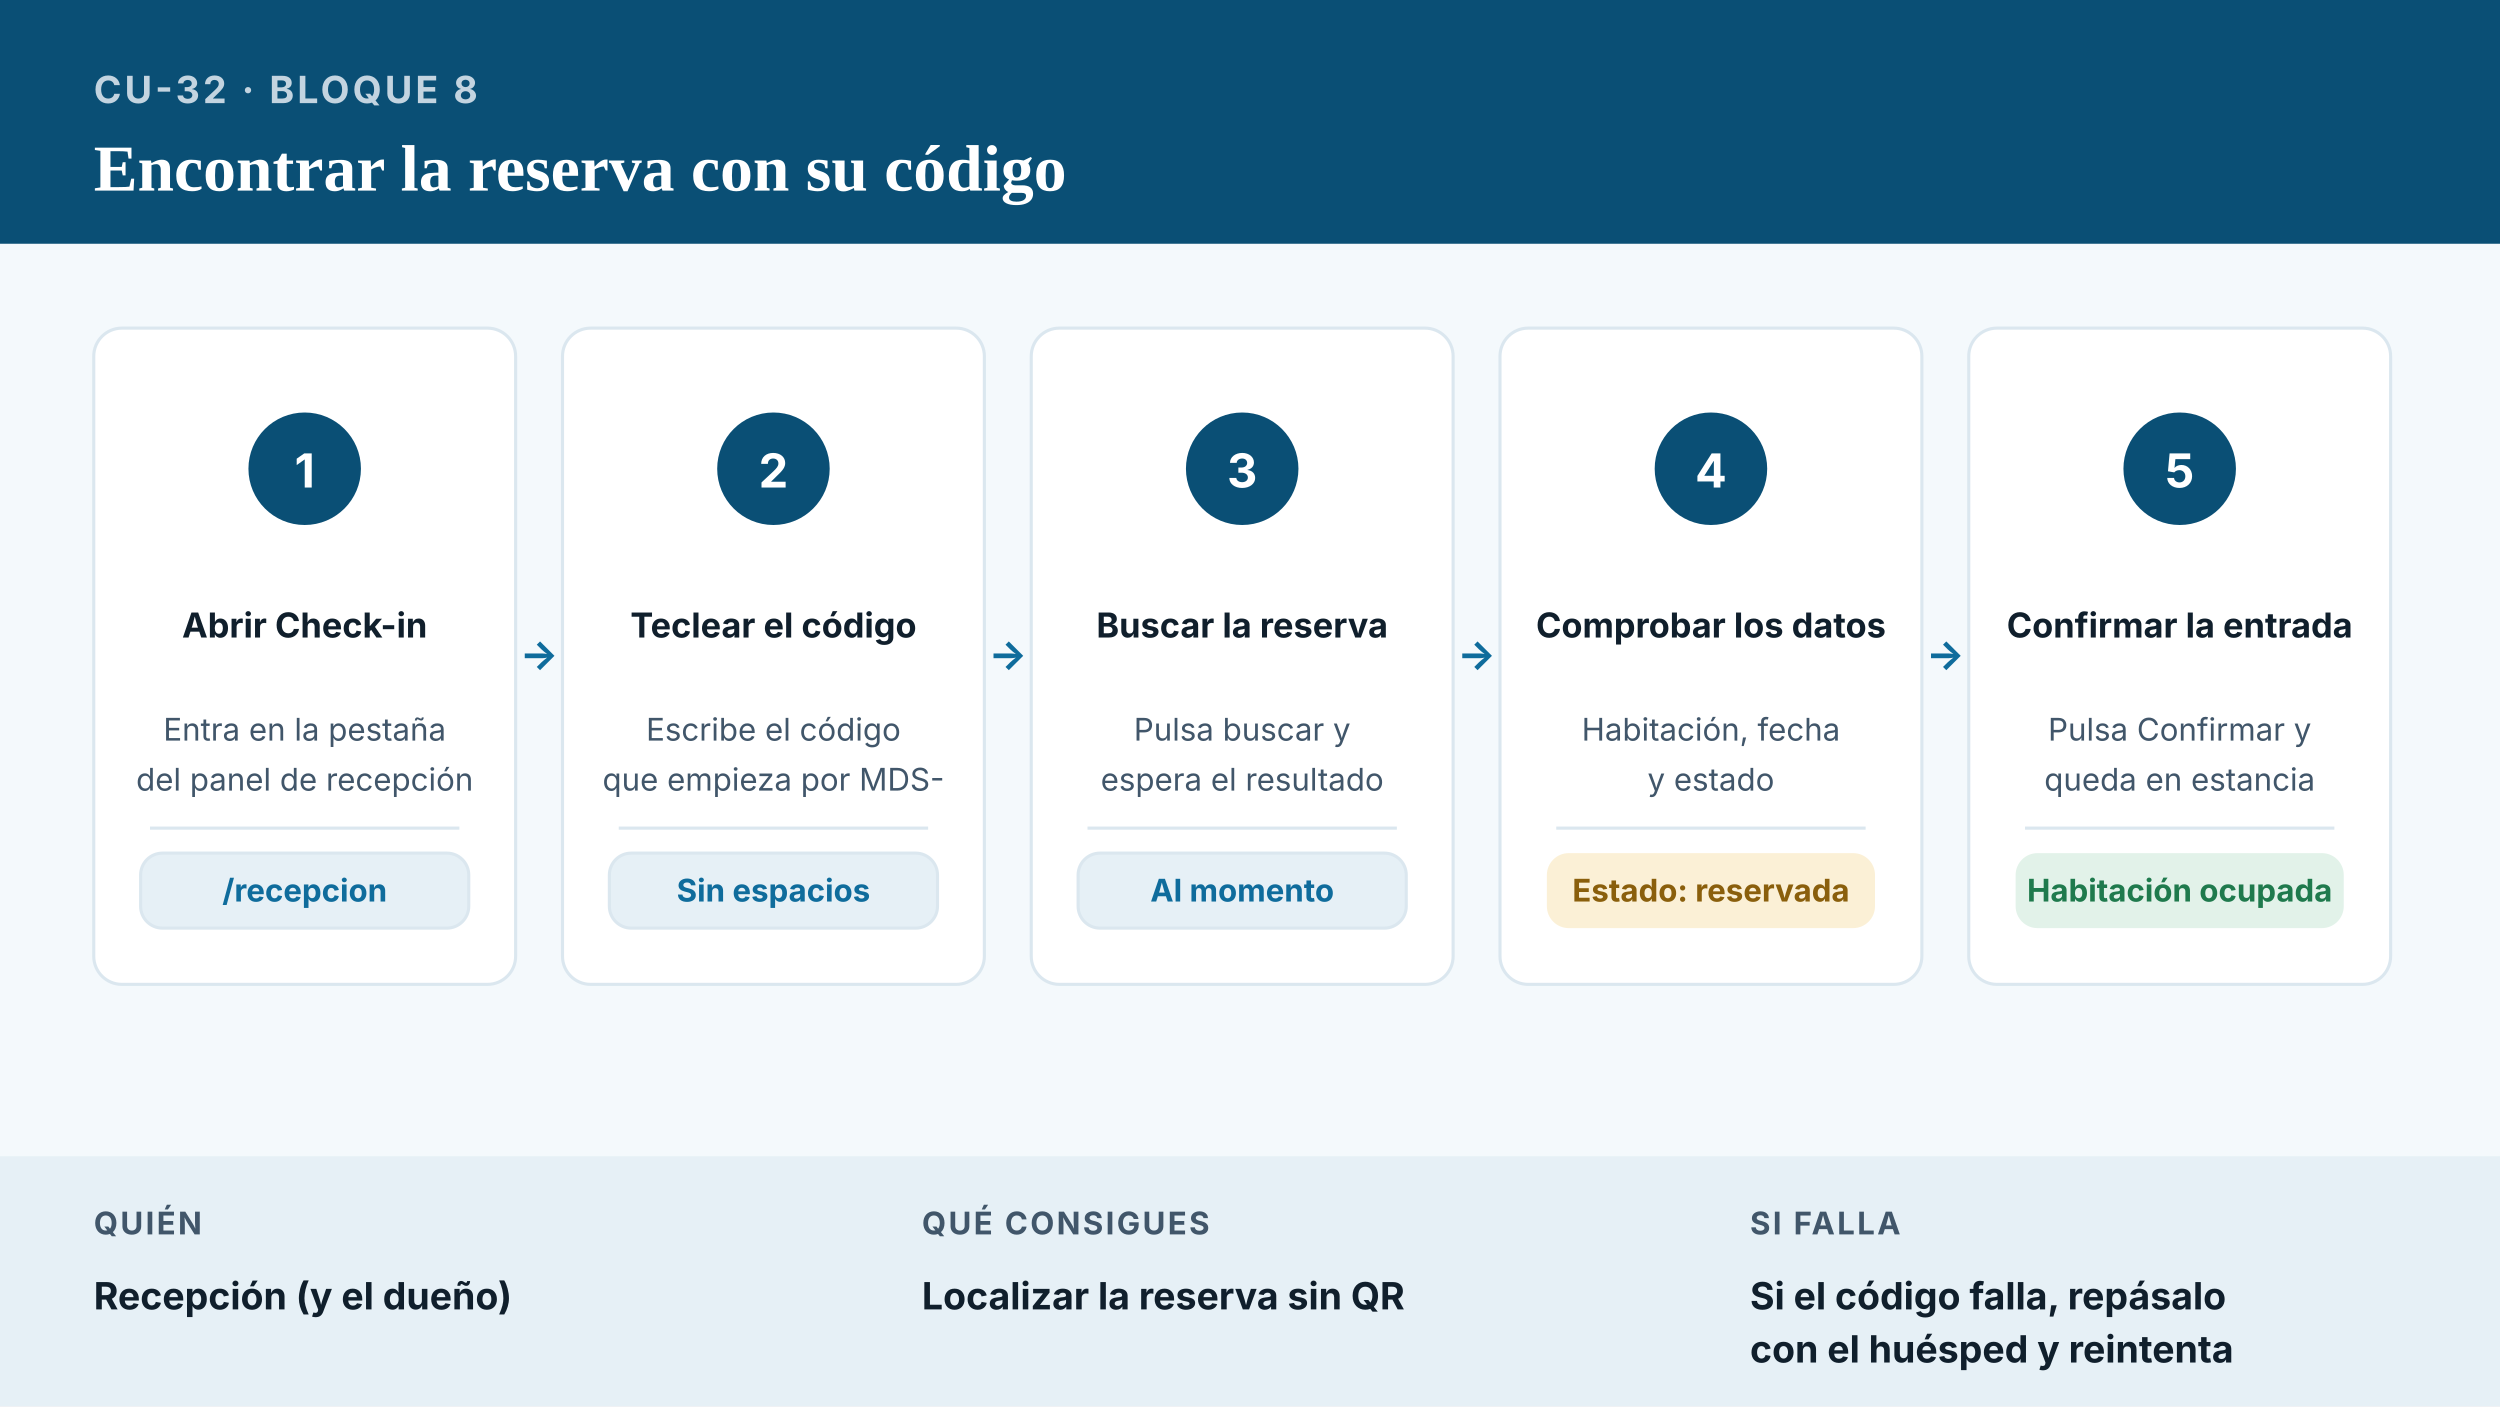
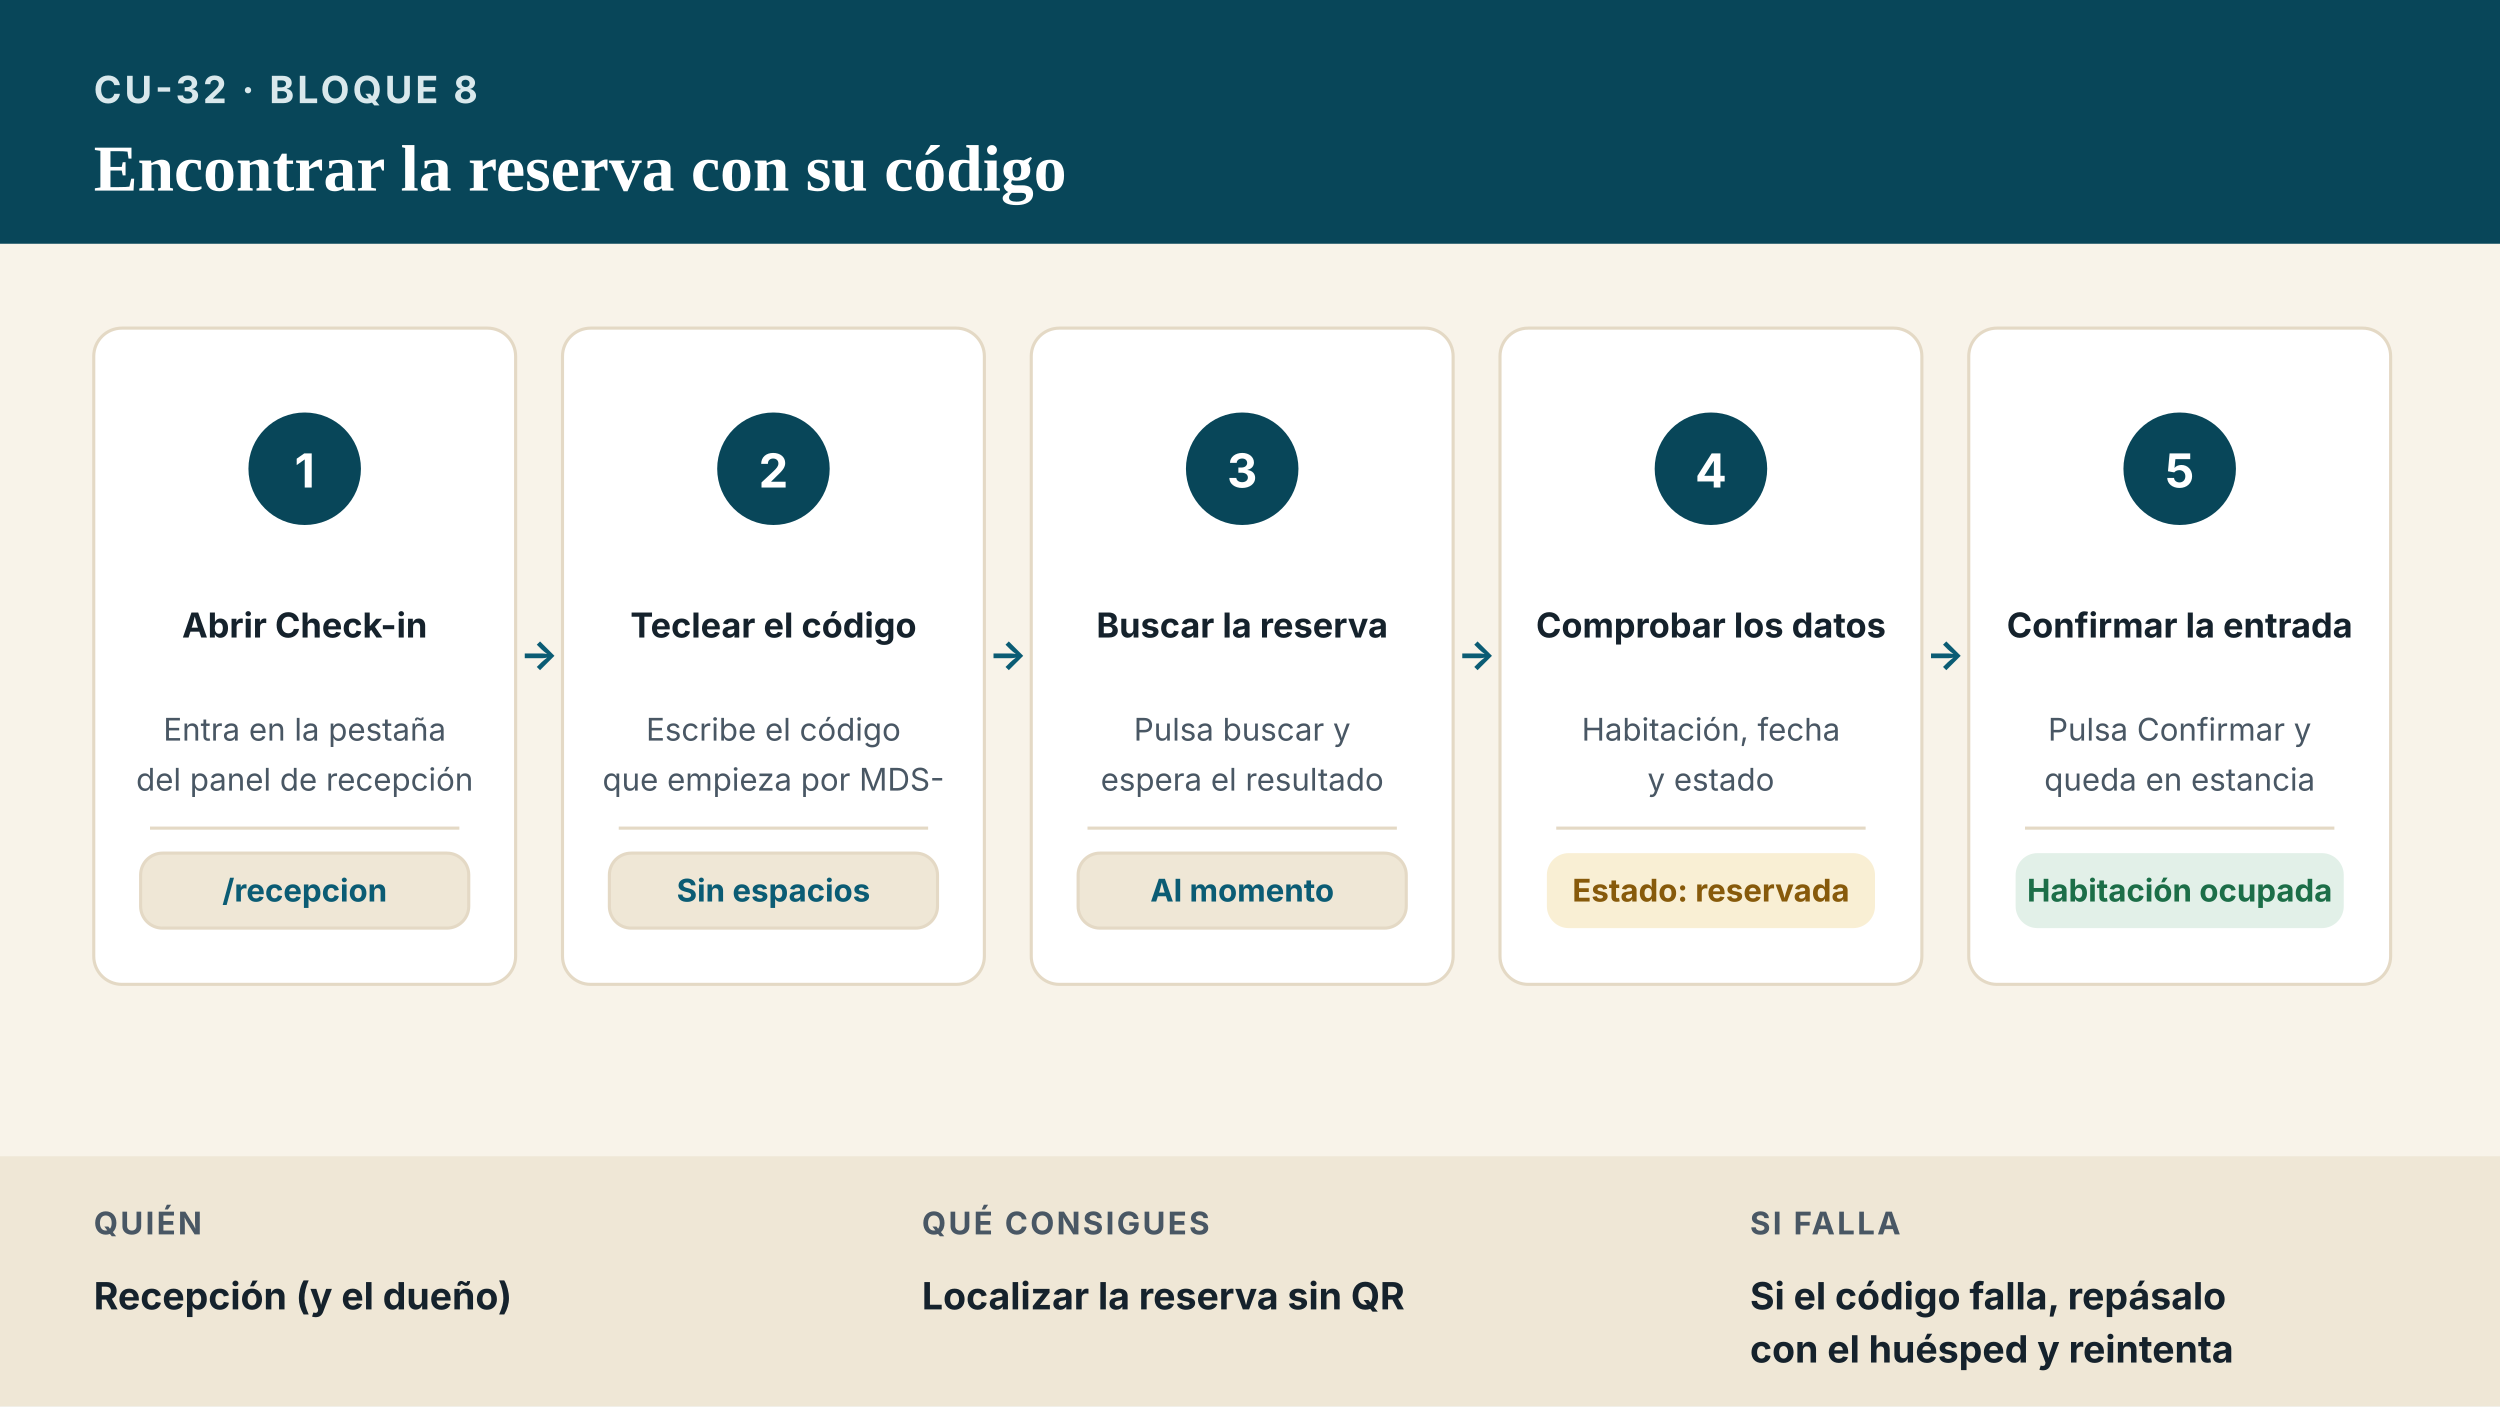
<svg xmlns="http://www.w3.org/2000/svg" viewBox="0 0 1600 900" width="1600" height="900" role="img" aria-labelledby="t d">
-   <rect width="1600" height="900" fill="#F4F9FC" />
-   <rect x="0" y="0" width="1600" height="156" fill="#0A4F75" />
-   <text x="60" y="66" font-family="'Hanken Grotesk', system-ui, -apple-system, 'Segoe UI', sans-serif" font-size="24" font-weight="700" fill="#C3D4E0" letter-spacing="2">CU-32 · BLOQUE 8</text>
+   <rect width="1600" height="900" fill="#F8F3E9" />
+   <rect x="0" y="0" width="1600" height="156" fill="#084659" />
+   <text x="60" y="66" font-family="'Hanken Grotesk', system-ui, -apple-system, 'Segoe UI', sans-serif" font-size="24" font-weight="700" fill="#D9E8EC" letter-spacing="2">CU-32 · BLOQUE 8</text>
  <text x="60" y="122" font-family="Fraunces, Georgia, 'Times New Roman', serif" font-size="42" font-weight="700" fill="#FFFFFF">Encontrar la reserva con su código</text>
-   <rect x="60" y="210" width="270" height="420" rx="18" fill="#FFFFFF" stroke="#DBE7EF" stroke-width="2" />
-   <circle cx="195" cy="300" r="36" fill="#0A4F75" />
+   <rect x="60" y="210" width="270" height="420" rx="18" fill="#FFFFFF" stroke="#E4D9C5" stroke-width="2" />
+   <circle cx="195" cy="300" r="36" fill="#084659" />
  <text x="195" y="312" text-anchor="middle" font-family="'Hanken Grotesk', system-ui, -apple-system, 'Segoe UI', sans-serif" font-size="30" font-weight="700" fill="#FFFFFF">1</text>
-   <text x="195" y="408" text-anchor="middle" font-family="'Hanken Grotesk', system-ui, -apple-system, 'Segoe UI', sans-serif" font-size="22" font-weight="700" fill="#101F2C">Abrir Check-in</text>
-   <text x="195" y="474" text-anchor="middle" font-family="'Hanken Grotesk', system-ui, -apple-system, 'Segoe UI', sans-serif" font-size="20" fill="#41566A">Entra en la pestaña</text>
-   <text x="195" y="506" text-anchor="middle" font-family="'Hanken Grotesk', system-ui, -apple-system, 'Segoe UI', sans-serif" font-size="20" fill="#41566A">del panel de recepción</text>
-   <path d="M96 530 H294" stroke="#DBE7EF" stroke-width="2" fill="none" />
-   <rect x="90" y="546" width="210" height="48" rx="14" fill="#E6F0F6" stroke="#DBE7EF" stroke-width="2" />
-   <text x="195" y="577" text-anchor="middle" font-family="'Hanken Grotesk', system-ui, -apple-system, 'Segoe UI', sans-serif" font-size="20" font-weight="700" fill="#0F6C9C">/recepcion</text>
-   <rect x="360" y="210" width="270" height="420" rx="18" fill="#FFFFFF" stroke="#DBE7EF" stroke-width="2" />
-   <circle cx="495" cy="300" r="36" fill="#0A4F75" />
+   <text x="195" y="408" text-anchor="middle" font-family="'Hanken Grotesk', system-ui, -apple-system, 'Segoe UI', sans-serif" font-size="22" font-weight="700" fill="#15222C">Abrir Check-in</text>
+   <text x="195" y="474" text-anchor="middle" font-family="'Hanken Grotesk', system-ui, -apple-system, 'Segoe UI', sans-serif" font-size="20" fill="#495764">Entra en la pestaña</text>
+   <text x="195" y="506" text-anchor="middle" font-family="'Hanken Grotesk', system-ui, -apple-system, 'Segoe UI', sans-serif" font-size="20" fill="#495764">del panel de recepción</text>
+   <path d="M96 530 H294" stroke="#E4D9C5" stroke-width="2" fill="none" />
+   <rect x="90" y="546" width="210" height="48" rx="14" fill="#EFE7D6" stroke="#E4D9C5" stroke-width="2" />
+   <text x="195" y="577" text-anchor="middle" font-family="'Hanken Grotesk', system-ui, -apple-system, 'Segoe UI', sans-serif" font-size="20" font-weight="700" fill="#0B5C74">/recepcion</text>
+   <rect x="360" y="210" width="270" height="420" rx="18" fill="#FFFFFF" stroke="#E4D9C5" stroke-width="2" />
+   <circle cx="495" cy="300" r="36" fill="#084659" />
  <text x="495" y="312" text-anchor="middle" font-family="'Hanken Grotesk', system-ui, -apple-system, 'Segoe UI', sans-serif" font-size="30" font-weight="700" fill="#FFFFFF">2</text>
-   <text x="495" y="408" text-anchor="middle" font-family="'Hanken Grotesk', system-ui, -apple-system, 'Segoe UI', sans-serif" font-size="22" font-weight="700" fill="#101F2C">Teclear el código</text>
-   <text x="495" y="474" text-anchor="middle" font-family="'Hanken Grotesk', system-ui, -apple-system, 'Segoe UI', sans-serif" font-size="20" fill="#41566A">Escribe el código</text>
-   <text x="495" y="506" text-anchor="middle" font-family="'Hanken Grotesk', system-ui, -apple-system, 'Segoe UI', sans-serif" font-size="20" fill="#41566A">que empieza por MDS-</text>
-   <path d="M396 530 H594" stroke="#DBE7EF" stroke-width="2" fill="none" />
-   <rect x="390" y="546" width="210" height="48" rx="14" fill="#E6F0F6" stroke="#DBE7EF" stroke-width="2" />
-   <text x="495" y="577" text-anchor="middle" font-family="'Hanken Grotesk', system-ui, -apple-system, 'Segoe UI', sans-serif" font-size="20" font-weight="700" fill="#0F6C9C">Sin espacios</text>
-   <rect x="660" y="210" width="270" height="420" rx="18" fill="#FFFFFF" stroke="#DBE7EF" stroke-width="2" />
-   <circle cx="795" cy="300" r="36" fill="#0A4F75" />
+   <text x="495" y="408" text-anchor="middle" font-family="'Hanken Grotesk', system-ui, -apple-system, 'Segoe UI', sans-serif" font-size="22" font-weight="700" fill="#15222C">Teclear el código</text>
+   <text x="495" y="474" text-anchor="middle" font-family="'Hanken Grotesk', system-ui, -apple-system, 'Segoe UI', sans-serif" font-size="20" fill="#495764">Escribe el código</text>
+   <text x="495" y="506" text-anchor="middle" font-family="'Hanken Grotesk', system-ui, -apple-system, 'Segoe UI', sans-serif" font-size="20" fill="#495764">que empieza por MDS-</text>
+   <path d="M396 530 H594" stroke="#E4D9C5" stroke-width="2" fill="none" />
+   <rect x="390" y="546" width="210" height="48" rx="14" fill="#EFE7D6" stroke="#E4D9C5" stroke-width="2" />
+   <text x="495" y="577" text-anchor="middle" font-family="'Hanken Grotesk', system-ui, -apple-system, 'Segoe UI', sans-serif" font-size="20" font-weight="700" fill="#0B5C74">Sin espacios</text>
+   <rect x="660" y="210" width="270" height="420" rx="18" fill="#FFFFFF" stroke="#E4D9C5" stroke-width="2" />
+   <circle cx="795" cy="300" r="36" fill="#084659" />
  <text x="795" y="312" text-anchor="middle" font-family="'Hanken Grotesk', system-ui, -apple-system, 'Segoe UI', sans-serif" font-size="30" font-weight="700" fill="#FFFFFF">3</text>
-   <text x="795" y="408" text-anchor="middle" font-family="'Hanken Grotesk', system-ui, -apple-system, 'Segoe UI', sans-serif" font-size="22" font-weight="700" fill="#101F2C">Buscar la reserva</text>
-   <text x="795" y="474" text-anchor="middle" font-family="'Hanken Grotesk', system-ui, -apple-system, 'Segoe UI', sans-serif" font-size="20" fill="#41566A">Pulsa buscar y</text>
-   <text x="795" y="506" text-anchor="middle" font-family="'Hanken Grotesk', system-ui, -apple-system, 'Segoe UI', sans-serif" font-size="20" fill="#41566A">espera el resultado</text>
-   <path d="M696 530 H894" stroke="#DBE7EF" stroke-width="2" fill="none" />
-   <rect x="690" y="546" width="210" height="48" rx="14" fill="#E6F0F6" stroke="#DBE7EF" stroke-width="2" />
-   <text x="795" y="577" text-anchor="middle" font-family="'Hanken Grotesk', system-ui, -apple-system, 'Segoe UI', sans-serif" font-size="20" font-weight="700" fill="#0F6C9C">Al momento</text>
-   <rect x="960" y="210" width="270" height="420" rx="18" fill="#FFFFFF" stroke="#DBE7EF" stroke-width="2" />
-   <circle cx="1095" cy="300" r="36" fill="#0A4F75" />
+   <text x="795" y="408" text-anchor="middle" font-family="'Hanken Grotesk', system-ui, -apple-system, 'Segoe UI', sans-serif" font-size="22" font-weight="700" fill="#15222C">Buscar la reserva</text>
+   <text x="795" y="474" text-anchor="middle" font-family="'Hanken Grotesk', system-ui, -apple-system, 'Segoe UI', sans-serif" font-size="20" fill="#495764">Pulsa buscar y</text>
+   <text x="795" y="506" text-anchor="middle" font-family="'Hanken Grotesk', system-ui, -apple-system, 'Segoe UI', sans-serif" font-size="20" fill="#495764">espera el resultado</text>
+   <path d="M696 530 H894" stroke="#E4D9C5" stroke-width="2" fill="none" />
+   <rect x="690" y="546" width="210" height="48" rx="14" fill="#EFE7D6" stroke="#E4D9C5" stroke-width="2" />
+   <text x="795" y="577" text-anchor="middle" font-family="'Hanken Grotesk', system-ui, -apple-system, 'Segoe UI', sans-serif" font-size="20" font-weight="700" fill="#0B5C74">Al momento</text>
+   <rect x="960" y="210" width="270" height="420" rx="18" fill="#FFFFFF" stroke="#E4D9C5" stroke-width="2" />
+   <circle cx="1095" cy="300" r="36" fill="#084659" />
  <text x="1095" y="312" text-anchor="middle" font-family="'Hanken Grotesk', system-ui, -apple-system, 'Segoe UI', sans-serif" font-size="30" font-weight="700" fill="#FFFFFF">4</text>
-   <text x="1095" y="408" text-anchor="middle" font-family="'Hanken Grotesk', system-ui, -apple-system, 'Segoe UI', sans-serif" font-size="22" font-weight="700" fill="#101F2C">Comprobar los datos</text>
-   <text x="1095" y="474" text-anchor="middle" font-family="'Hanken Grotesk', system-ui, -apple-system, 'Segoe UI', sans-serif" font-size="20" fill="#41566A">Habitación, fecha</text>
-   <text x="1095" y="506" text-anchor="middle" font-family="'Hanken Grotesk', system-ui, -apple-system, 'Segoe UI', sans-serif" font-size="20" fill="#41566A">y estado</text>
-   <path d="M996 530 H1194" stroke="#DBE7EF" stroke-width="2" fill="none" />
-   <rect x="990" y="546" width="210" height="48" rx="14" fill="#FBF0D6" />
-   <text x="1095" y="577" text-anchor="middle" font-family="'Hanken Grotesk', system-ui, -apple-system, 'Segoe UI', sans-serif" font-size="20" font-weight="700" fill="#8A5F0C">Estado: reservada</text>
-   <rect x="1260" y="210" width="270" height="420" rx="18" fill="#FFFFFF" stroke="#DBE7EF" stroke-width="2" />
-   <circle cx="1395" cy="300" r="36" fill="#0A4F75" />
+   <text x="1095" y="408" text-anchor="middle" font-family="'Hanken Grotesk', system-ui, -apple-system, 'Segoe UI', sans-serif" font-size="22" font-weight="700" fill="#15222C">Comprobar los datos</text>
+   <text x="1095" y="474" text-anchor="middle" font-family="'Hanken Grotesk', system-ui, -apple-system, 'Segoe UI', sans-serif" font-size="20" fill="#495764">Habitación, fecha</text>
+   <text x="1095" y="506" text-anchor="middle" font-family="'Hanken Grotesk', system-ui, -apple-system, 'Segoe UI', sans-serif" font-size="20" fill="#495764">y estado</text>
+   <path d="M996 530 H1194" stroke="#E4D9C5" stroke-width="2" fill="none" />
+   <rect x="990" y="546" width="210" height="48" rx="14" fill="#F9EFD4" />
+   <text x="1095" y="577" text-anchor="middle" font-family="'Hanken Grotesk', system-ui, -apple-system, 'Segoe UI', sans-serif" font-size="20" font-weight="700" fill="#875A0B">Estado: reservada</text>
+   <rect x="1260" y="210" width="270" height="420" rx="18" fill="#FFFFFF" stroke="#E4D9C5" stroke-width="2" />
+   <circle cx="1395" cy="300" r="36" fill="#084659" />
  <text x="1395" y="312" text-anchor="middle" font-family="'Hanken Grotesk', system-ui, -apple-system, 'Segoe UI', sans-serif" font-size="30" font-weight="700" fill="#FFFFFF">5</text>
-   <text x="1395" y="408" text-anchor="middle" font-family="'Hanken Grotesk', system-ui, -apple-system, 'Segoe UI', sans-serif" font-size="22" font-weight="700" fill="#101F2C">Confirmar la entrada</text>
-   <text x="1395" y="474" text-anchor="middle" font-family="'Hanken Grotesk', system-ui, -apple-system, 'Segoe UI', sans-serif" font-size="20" fill="#41566A">Pulsa Confirmar y</text>
-   <text x="1395" y="506" text-anchor="middle" font-family="'Hanken Grotesk', system-ui, -apple-system, 'Segoe UI', sans-serif" font-size="20" fill="#41566A">queda en estancia</text>
-   <path d="M1296 530 H1494" stroke="#DBE7EF" stroke-width="2" fill="none" />
-   <rect x="1290" y="546" width="210" height="48" rx="14" fill="#E2F2E9" />
-   <text x="1395" y="577" text-anchor="middle" font-family="'Hanken Grotesk', system-ui, -apple-system, 'Segoe UI', sans-serif" font-size="20" font-weight="700" fill="#1F7A4D">Habitación ocupada</text>
-   <text x="345" y="428" text-anchor="middle" font-family="'Hanken Grotesk', system-ui, -apple-system, 'Segoe UI', sans-serif" font-size="26" font-weight="700" fill="#0F6C9C">→</text>
-   <text x="645" y="428" text-anchor="middle" font-family="'Hanken Grotesk', system-ui, -apple-system, 'Segoe UI', sans-serif" font-size="26" font-weight="700" fill="#0F6C9C">→</text>
-   <text x="945" y="428" text-anchor="middle" font-family="'Hanken Grotesk', system-ui, -apple-system, 'Segoe UI', sans-serif" font-size="26" font-weight="700" fill="#0F6C9C">→</text>
-   <text x="1245" y="428" text-anchor="middle" font-family="'Hanken Grotesk', system-ui, -apple-system, 'Segoe UI', sans-serif" font-size="26" font-weight="700" fill="#0F6C9C">→</text>
-   <rect x="0" y="740" width="1600" height="160" fill="#E6F0F6" />
-   <text x="60" y="790" font-family="'Hanken Grotesk', system-ui, -apple-system, 'Segoe UI', sans-serif" font-size="20" font-weight="700" fill="#41566A" letter-spacing="1.5">QUIÉN</text>
-   <text x="60" y="838" font-family="'Hanken Grotesk', system-ui, -apple-system, 'Segoe UI', sans-serif" font-size="24" font-weight="700" fill="#101F2C">Recepción (y el dueño)</text>
-   <text x="590" y="790" font-family="'Hanken Grotesk', system-ui, -apple-system, 'Segoe UI', sans-serif" font-size="20" font-weight="700" fill="#41566A" letter-spacing="1.5">QUÉ CONSIGUES</text>
-   <text x="590" y="838" font-family="'Hanken Grotesk', system-ui, -apple-system, 'Segoe UI', sans-serif" font-size="24" font-weight="700" fill="#101F2C">Localizar la reserva sin QR</text>
-   <text x="1120" y="790" font-family="'Hanken Grotesk', system-ui, -apple-system, 'Segoe UI', sans-serif" font-size="20" font-weight="700" fill="#41566A" letter-spacing="1.5">SI FALLA</text>
-   <text x="1120" y="838" font-family="'Hanken Grotesk', system-ui, -apple-system, 'Segoe UI', sans-serif" font-size="24" font-weight="700" fill="#101F2C">Si el código falla, repásalo</text>
-   <text x="1120" y="872" font-family="'Hanken Grotesk', system-ui, -apple-system, 'Segoe UI', sans-serif" font-size="24" font-weight="700" fill="#101F2C">con el huésped y reintenta</text>
+   <text x="1395" y="408" text-anchor="middle" font-family="'Hanken Grotesk', system-ui, -apple-system, 'Segoe UI', sans-serif" font-size="22" font-weight="700" fill="#15222C">Confirmar la entrada</text>
+   <text x="1395" y="474" text-anchor="middle" font-family="'Hanken Grotesk', system-ui, -apple-system, 'Segoe UI', sans-serif" font-size="20" fill="#495764">Pulsa Confirmar y</text>
+   <text x="1395" y="506" text-anchor="middle" font-family="'Hanken Grotesk', system-ui, -apple-system, 'Segoe UI', sans-serif" font-size="20" fill="#495764">queda en estancia</text>
+   <path d="M1296 530 H1494" stroke="#E4D9C5" stroke-width="2" fill="none" />
+   <rect x="1290" y="546" width="210" height="48" rx="14" fill="#E2F0E8" />
+   <text x="1395" y="577" text-anchor="middle" font-family="'Hanken Grotesk', system-ui, -apple-system, 'Segoe UI', sans-serif" font-size="20" font-weight="700" fill="#1C6E48">Habitación ocupada</text>
+   <text x="345" y="428" text-anchor="middle" font-family="'Hanken Grotesk', system-ui, -apple-system, 'Segoe UI', sans-serif" font-size="26" font-weight="700" fill="#0B5C74">→</text>
+   <text x="645" y="428" text-anchor="middle" font-family="'Hanken Grotesk', system-ui, -apple-system, 'Segoe UI', sans-serif" font-size="26" font-weight="700" fill="#0B5C74">→</text>
+   <text x="945" y="428" text-anchor="middle" font-family="'Hanken Grotesk', system-ui, -apple-system, 'Segoe UI', sans-serif" font-size="26" font-weight="700" fill="#0B5C74">→</text>
+   <text x="1245" y="428" text-anchor="middle" font-family="'Hanken Grotesk', system-ui, -apple-system, 'Segoe UI', sans-serif" font-size="26" font-weight="700" fill="#0B5C74">→</text>
+   <rect x="0" y="740" width="1600" height="160" fill="#EFE7D6" />
+   <text x="60" y="790" font-family="'Hanken Grotesk', system-ui, -apple-system, 'Segoe UI', sans-serif" font-size="20" font-weight="700" fill="#495764" letter-spacing="1.5">QUIÉN</text>
+   <text x="60" y="838" font-family="'Hanken Grotesk', system-ui, -apple-system, 'Segoe UI', sans-serif" font-size="24" font-weight="700" fill="#15222C">Recepción (y el dueño)</text>
+   <text x="590" y="790" font-family="'Hanken Grotesk', system-ui, -apple-system, 'Segoe UI', sans-serif" font-size="20" font-weight="700" fill="#495764" letter-spacing="1.5">QUÉ CONSIGUES</text>
+   <text x="590" y="838" font-family="'Hanken Grotesk', system-ui, -apple-system, 'Segoe UI', sans-serif" font-size="24" font-weight="700" fill="#15222C">Localizar la reserva sin QR</text>
+   <text x="1120" y="790" font-family="'Hanken Grotesk', system-ui, -apple-system, 'Segoe UI', sans-serif" font-size="20" font-weight="700" fill="#495764" letter-spacing="1.5">SI FALLA</text>
+   <text x="1120" y="838" font-family="'Hanken Grotesk', system-ui, -apple-system, 'Segoe UI', sans-serif" font-size="24" font-weight="700" fill="#15222C">Si el código falla, repásalo</text>
+   <text x="1120" y="872" font-family="'Hanken Grotesk', system-ui, -apple-system, 'Segoe UI', sans-serif" font-size="24" font-weight="700" fill="#15222C">con el huésped y reintenta</text>
</svg>
